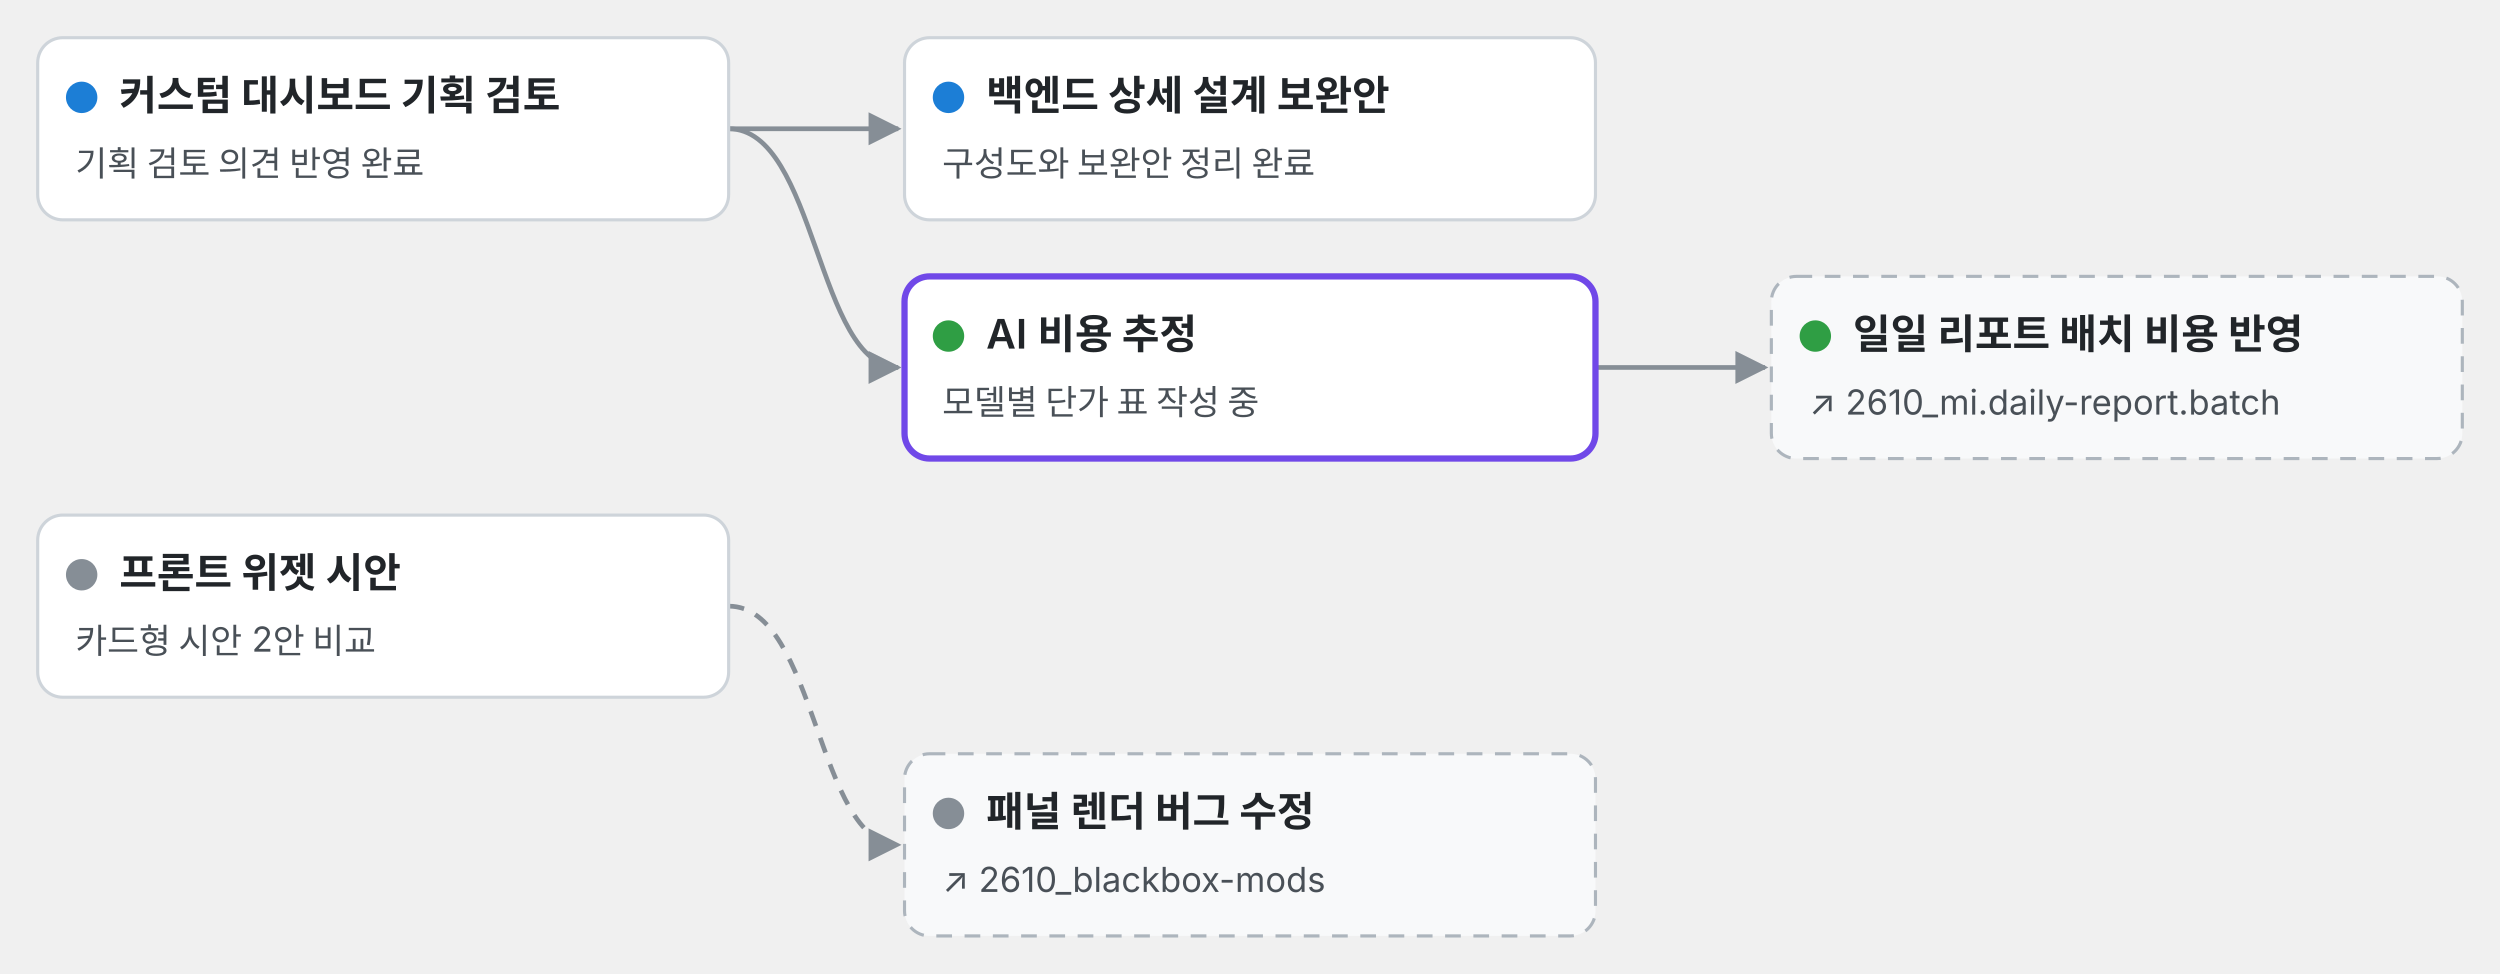
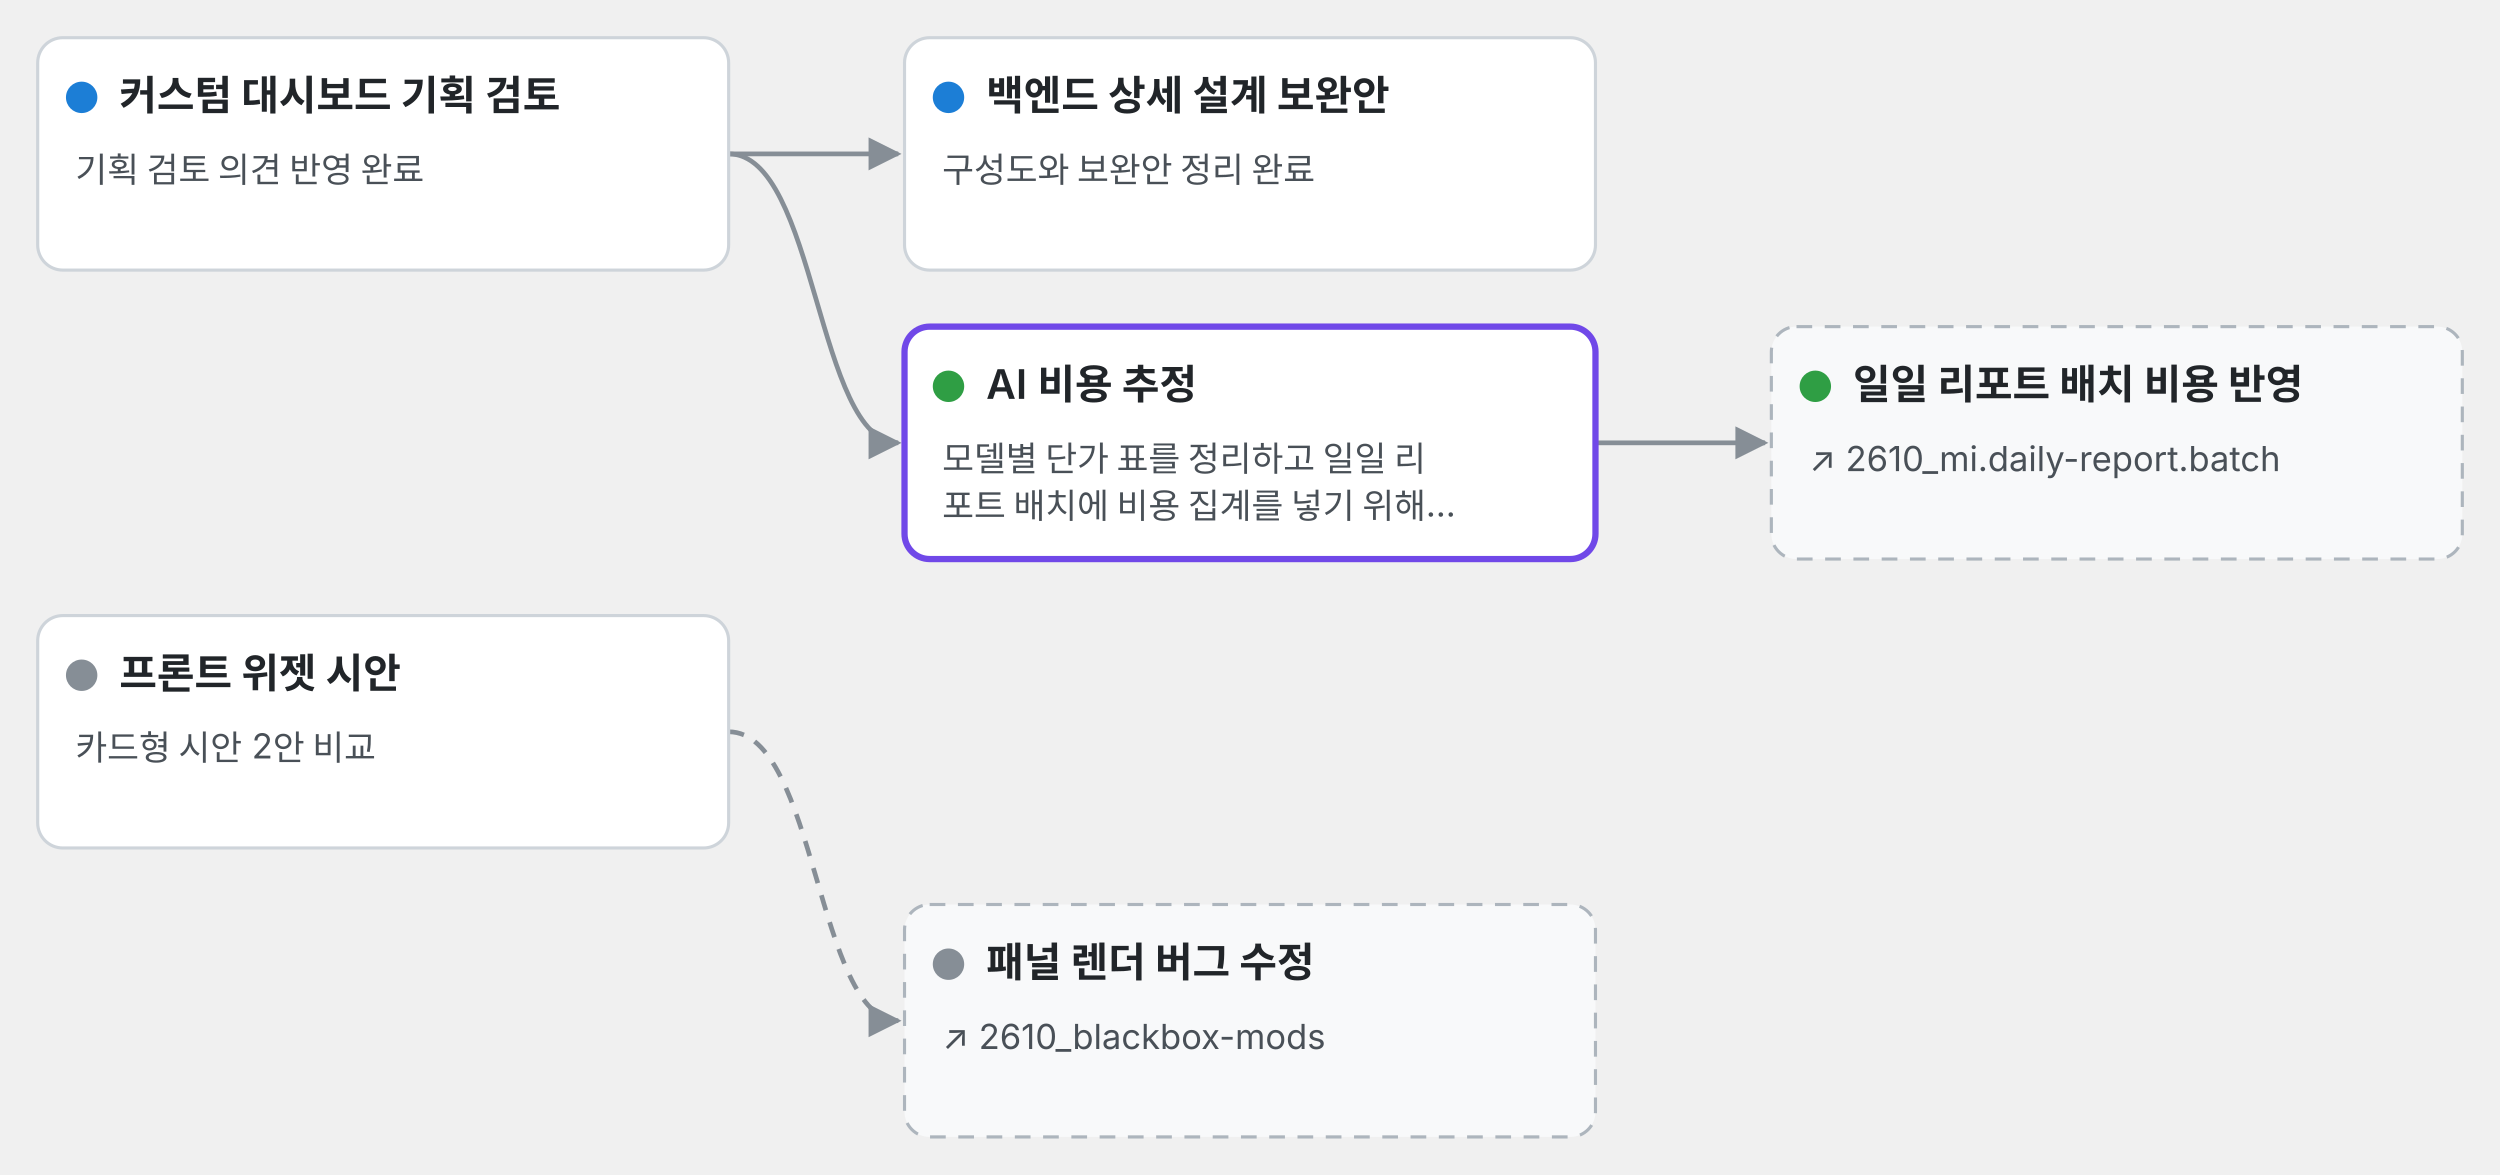
- <svg xmlns="http://www.w3.org/2000/svg" width="796" height="310" viewBox="0 0 796 310" font-family="-apple-system, sans-serif">
+ <svg xmlns="http://www.w3.org/2000/svg" width="796" height="374" viewBox="0 0 796 374" font-family="-apple-system, sans-serif">
  <defs>
    <marker id="arrow" viewBox="0 0 10 10" refX="9" refY="5" markerWidth="7" markerHeight="7" orient="auto">
      <path d="M0,0 L10,5 L0,10 z" fill="#868e96" />
    </marker>
  </defs>
-   <path d="M232,41 C260,41 260,41 286,41" fill="none" stroke="#868e96" stroke-width="1.5" marker-end="url(#arrow)" />
-   <path d="M232,41 C260,41 260,117 286,117" fill="none" stroke="#868e96" stroke-width="1.5" marker-end="url(#arrow)" />
-   <path d="M508,117 C536,117 536,117 562,117" fill="none" stroke="#868e96" stroke-width="1.5" marker-end="url(#arrow)" />
-   <path d="M232,193 C260,193 260,269 286,269" fill="none" stroke="#868e96" stroke-width="1.5" stroke-dasharray="5 4" marker-end="url(#arrow)" />
+   <path d="M232,49 C260,49 260,49 286,49" fill="none" stroke="#868e96" stroke-width="1.5" marker-end="url(#arrow)" />
+   <path d="M232,49 C260,49 260,141 286,141" fill="none" stroke="#868e96" stroke-width="1.5" marker-end="url(#arrow)" />
+   <path d="M508,141 C536,141 536,141 562,141" fill="none" stroke="#868e96" stroke-width="1.5" marker-end="url(#arrow)" />
+   <path d="M232,233 C260,233 260,325 286,325" fill="none" stroke="#868e96" stroke-width="1.5" stroke-dasharray="5 4" marker-end="url(#arrow)" />
  <g>
-     <rect x="12" y="12" width="220" height="58" rx="8" fill="#ffffff" stroke="#ced4da" stroke-width="1" />
+     <rect x="12" y="12" width="220" height="74" rx="8" fill="#ffffff" stroke="#ced4da" stroke-width="1" />
    <circle cx="26" cy="31" r="5" fill="#1c7ed6" />
    <text x="38" y="35" font-size="13" font-weight="600" fill="#212529">커스텀 대시보드 기획 검토</text>
-     <text x="24" y="56" font-size="11" fill="#495057">기획 검토 의견 반영 완료</text>
+     <text x="24" y="58" font-size="11" fill="#495057">기획 검토 의견 반영 완료</text>
  </g>
  <g>
-     <rect x="288" y="12" width="220" height="58" rx="8" fill="#ffffff" stroke="#ced4da" stroke-width="1" />
+     <rect x="288" y="12" width="220" height="74" rx="8" fill="#ffffff" stroke="#ced4da" stroke-width="1" />
    <circle cx="302" cy="31" r="5" fill="#1c7ed6" />
    <text x="314" y="35" font-size="13" font-weight="600" fill="#212529">백엔드 상세 설계 보완안</text>
-     <text x="300" y="56" font-size="11" fill="#495057">구성도와 보완안 정리 완료</text>
+     <text x="300" y="58" font-size="11" fill="#495057">구성도와 보완안 정리 완료</text>
  </g>
  <g>
-     <rect x="288" y="88" width="220" height="58" rx="8" fill="#ffffff" stroke="#7048e8" stroke-width="2" />
-     <circle cx="302" cy="107" r="5" fill="#2f9e44" />
-     <text x="314" y="111" font-size="13" font-weight="600" fill="#212529">AI 비용 추정</text>
-     <text x="300" y="132" font-size="11" fill="#495057">모델별 단가 표 작성 중</text>
+     <rect x="288" y="104" width="220" height="74" rx="8" fill="#ffffff" stroke="#7048e8" stroke-width="2" />
+     <circle cx="302" cy="123" r="5" fill="#2f9e44" />
+     <text x="314" y="127" font-size="13" font-weight="600" fill="#212529">AI 비용 추정</text>
+     <text x="300" y="150" font-size="11" fill="#495057">모델별 단가 표를 정리하고 일일 리</text>
+     <text x="300" y="165" font-size="11" fill="#495057">포트 배치에 비용 집계를 넣기 위해…</text>
  </g>
  <g>
-     <rect x="564" y="88" width="220" height="58" rx="8" fill="#f8f9fa" stroke="#adb5bd" stroke-width="1" stroke-dasharray="5 4" />
-     <circle cx="578" cy="107" r="5" fill="#2f9e44" />
-     <text x="590" y="111" font-size="13" font-weight="600" fill="#212529">일일 리포트 배치 비용 반영</text>
-     <text x="576" y="132" font-size="11" fill="#495057">↗ 2610_mi.daily-report.batch</text>
+     <rect x="564" y="104" width="220" height="74" rx="8" fill="#f8f9fa" stroke="#adb5bd" stroke-width="1" stroke-dasharray="5 4" />
+     <circle cx="578" cy="123" r="5" fill="#2f9e44" />
+     <text x="590" y="127" font-size="13" font-weight="600" fill="#212529">일일 리포트 배치 비용 반영</text>
+     <text x="576" y="150" font-size="11" fill="#495057">↗ 2610_mi.daily-report.batch</text>
  </g>
  <g>
-     <rect x="12" y="164" width="220" height="58" rx="8" fill="#ffffff" stroke="#ced4da" stroke-width="1" />
-     <circle cx="26" cy="183" r="5" fill="#868e96" />
-     <text x="38" y="187" font-size="13" font-weight="600" fill="#212529">프론트 위젯 시안</text>
-     <text x="24" y="208" font-size="11" fill="#495057">카드형 시안 2안 비교</text>
+     <rect x="12" y="196" width="220" height="74" rx="8" fill="#ffffff" stroke="#ced4da" stroke-width="1" />
+     <circle cx="26" cy="215" r="5" fill="#868e96" />
+     <text x="38" y="219" font-size="13" font-weight="600" fill="#212529">프론트 위젯 시안</text>
+     <text x="24" y="242" font-size="11" fill="#495057">카드형 시안 2안 비교</text>
  </g>
  <g>
-     <rect x="288" y="240" width="220" height="58" rx="8" fill="#f8f9fa" stroke="#adb5bd" stroke-width="1" stroke-dasharray="5 4" />
-     <circle cx="302" cy="259" r="5" fill="#868e96" />
-     <text x="314" y="263" font-size="13" font-weight="600" fill="#212529">패널 렌더 버그 수정</text>
-     <text x="300" y="284" font-size="11" fill="#495057">↗ 2610_blackbox-mods</text>
+     <rect x="288" y="288" width="220" height="74" rx="8" fill="#f8f9fa" stroke="#adb5bd" stroke-width="1" stroke-dasharray="5 4" />
+     <circle cx="302" cy="307" r="5" fill="#868e96" />
+     <text x="314" y="311" font-size="13" font-weight="600" fill="#212529">패널 렌더 버그 수정</text>
+     <text x="300" y="334" font-size="11" fill="#495057">↗ 2610_blackbox-mods</text>
  </g>
</svg>
